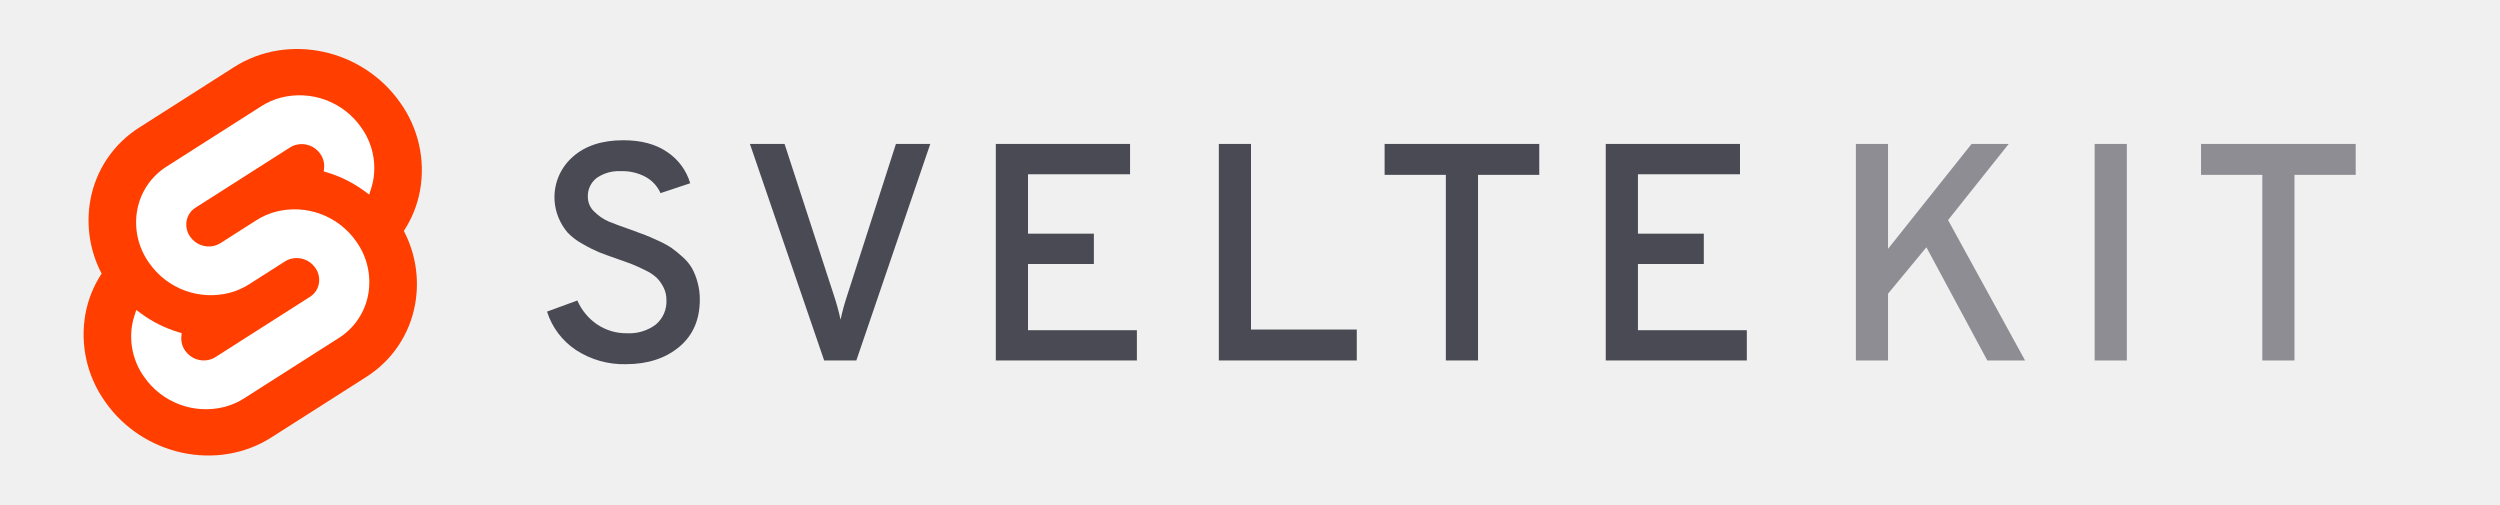
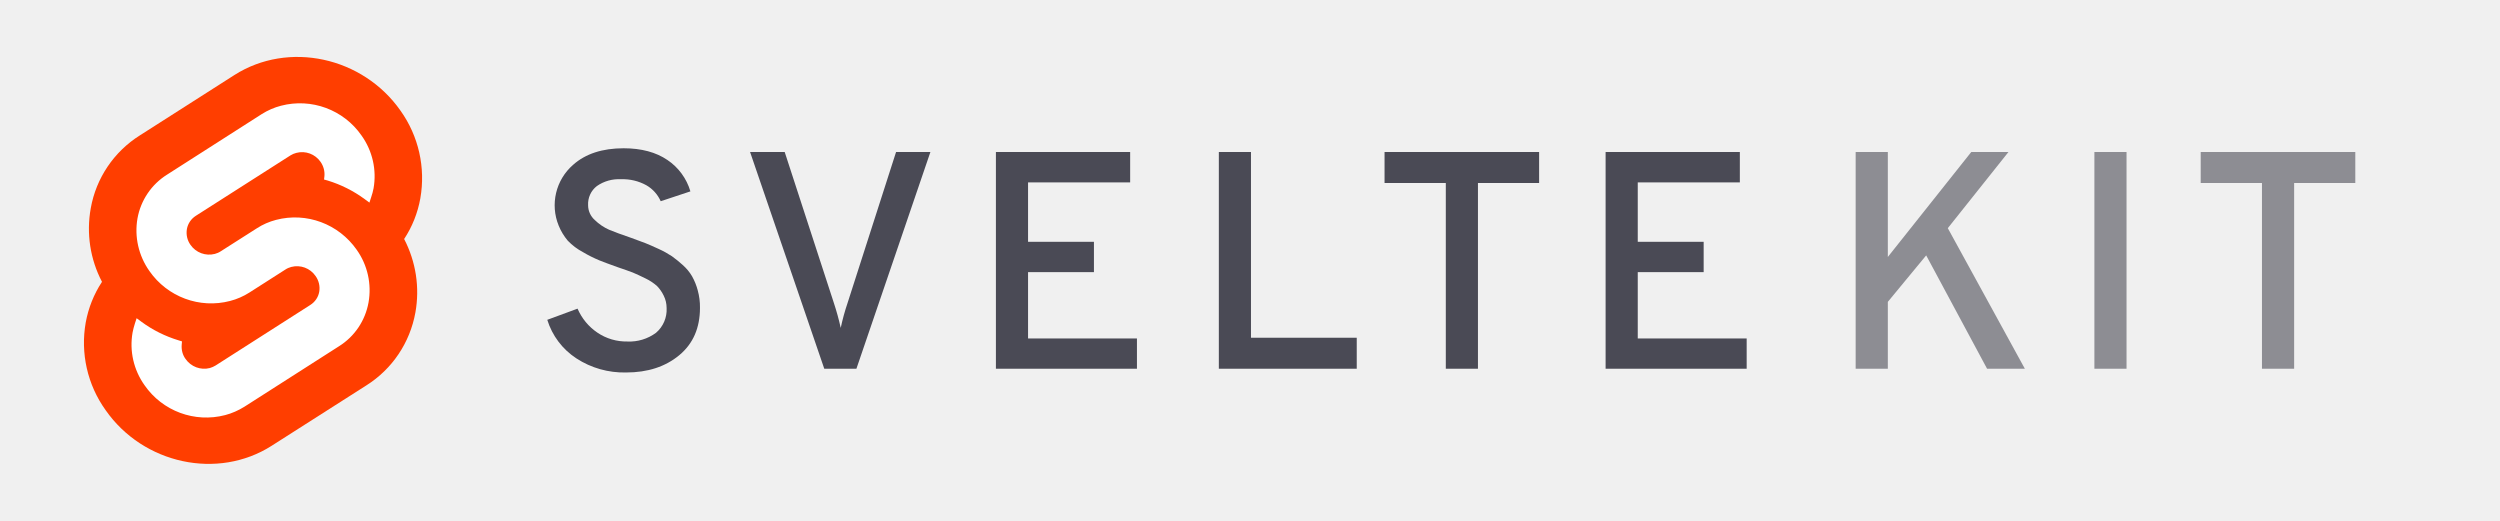
- <svg xmlns="http://www.w3.org/2000/svg" id="svelte" viewBox="0 0 688.774 139">
-   <defs>
-     <style>.cls-1{fill:#8d8d93;}.cls-2{fill:#4a4a55;}.cls-3{fill:#ff3e00;}.cls-4{fill:#fff;}</style>
-   </defs>
-   <g id="horizontal">
-     <path id="kit" class="cls-1" d="M547.528,99.316,530.741,68.127,520.173,80.91V99.316h-8.862V39.664h8.862V68.553l23.009-28.889h10.226l-16.7,20.964,21.218,38.688Zm29.569,0V39.664h8.862V99.316Zm55.049-51.13v51.13h-8.863V48.186H606.411V39.664h42.607v8.522Z" />
-     <path id="svelte-2" data-name="svelte" class="cls-2" d="M172.442,100.338a24.076,24.076,0,0,1-13.719-3.877,19.876,19.876,0,0,1-8.011-10.609l8.351-3.068a15.41,15.41,0,0,0,5.455,6.6,14.366,14.366,0,0,0,8.266,2.429,12.137,12.137,0,0,0,7.882-2.386,8.277,8.277,0,0,0,2.94-6.817,7.461,7.461,0,0,0-.81-3.452,10.314,10.314,0,0,0-1.832-2.6,12.342,12.342,0,0,0-3.153-2.088q-2.132-1.063-3.537-1.619t-4.133-1.491q-3.408-1.193-5.112-1.874a38.492,38.492,0,0,1-4.474-2.259,16.522,16.522,0,0,1-4.176-3.153,15.277,15.277,0,0,1-2.513-4.133,14.766,14.766,0,0,1,4-16.787q5.113-4.516,13.889-4.517,7.329,0,12.059,3.238a15.658,15.658,0,0,1,6.348,8.608l-8.18,2.726a9.521,9.521,0,0,0-3.963-4.388,13.306,13.306,0,0,0-6.945-1.663,10.706,10.706,0,0,0-6.69,1.875,6.29,6.29,0,0,0-2.428,5.284,5.511,5.511,0,0,0,1.874,4.09,12.869,12.869,0,0,0,3.92,2.642q2.048.852,6.222,2.3,2.554.939,3.791,1.406t3.622,1.576a25.1,25.1,0,0,1,3.664,2,32.066,32.066,0,0,1,2.983,2.429,12.706,12.706,0,0,1,2.6,3.11,17.342,17.342,0,0,1,1.533,3.834,17.58,17.58,0,0,1,.64,4.816q0,8.352-5.71,13.08T172.442,100.338Zm54.623-1.022L206.613,39.664h9.545L229.707,81.25a64.791,64.791,0,0,1,1.875,6.818,63.829,63.829,0,0,1,1.875-6.818l13.378-41.586h9.459L235.927,99.316Zm47.294,0V39.664h36.984v8.352H283.222V64.377h18.151v8.352H283.222V90.964h30v8.352Zm61.44,0V39.664h8.864v51.13h29.143v8.522Zm71.41-51.13v51.13h-8.863V48.186H381.474V39.664h42.608v8.522ZM442.4,99.316V39.664h36.984v8.352H451.266V64.377h18.15v8.352h-18.15V90.964h30v8.352Z" />
-     <g id="logo">
-       <path id="orange" class="cls-3" d="M110.286,28.319c-10.4-14.885-30.941-19.3-45.792-9.835L38.412,35.108A29.921,29.921,0,0,0,24.893,55.151,31.514,31.514,0,0,0,28,75.382a29.987,29.987,0,0,0-4.476,11.183,31.888,31.888,0,0,0,5.447,24.116c10.4,14.887,30.942,19.3,45.791,9.835l26.083-16.624a29.92,29.92,0,0,0,13.519-20.043,31.529,31.529,0,0,0-3.106-20.232,30,30,0,0,0,4.474-11.182,31.878,31.878,0,0,0-5.447-24.116" />
-       <path id="white" class="cls-4" d="M61.946,112.082a20.72,20.72,0,0,1-22.237-8.243,19.176,19.176,0,0,1-3.276-14.5,18.143,18.143,0,0,1,.623-2.435l.491-1.5,1.337.981a33.633,33.633,0,0,0,10.2,5.1l.969.294-.089.968a5.844,5.844,0,0,0,1.052,3.878,6.24,6.24,0,0,0,6.7,2.485,5.748,5.748,0,0,0,1.6-.7L85.4,81.781A5.43,5.43,0,0,0,87.85,78.15a5.794,5.794,0,0,0-.988-4.371,6.244,6.244,0,0,0-6.7-2.487,5.737,5.737,0,0,0-1.6.7l-9.954,6.345a19.047,19.047,0,0,1-5.3,2.326,20.72,20.72,0,0,1-22.237-8.243,19.171,19.171,0,0,1-3.277-14.5A17.992,17.992,0,0,1,45.932,45.87L72.013,29.247a19.011,19.011,0,0,1,5.3-2.329,20.719,20.719,0,0,1,22.237,8.243,19.176,19.176,0,0,1,3.277,14.5A18.453,18.453,0,0,1,102.2,52.1l-.491,1.5-1.336-.979a33.616,33.616,0,0,0-10.2-5.1l-.97-.294.09-.968a5.859,5.859,0,0,0-1.052-3.878,6.24,6.24,0,0,0-6.695-2.485,5.742,5.742,0,0,0-1.6.7L53.859,57.219a5.425,5.425,0,0,0-2.449,3.63,5.79,5.79,0,0,0,.986,4.372,6.245,6.245,0,0,0,6.7,2.487,5.773,5.773,0,0,0,1.6-.7l9.952-6.342a18.978,18.978,0,0,1,5.3-2.328A20.718,20.718,0,0,1,98.18,66.576a19.171,19.171,0,0,1,3.277,14.5,18,18,0,0,1-8.13,12.054L67.246,109.753a19,19,0,0,1-5.3,2.329" />
-     </g>
+ <svg xmlns="http://www.w3.org/2000/svg" width="96px" height="20px" viewBox="0 0 99 20" version="1.1">
+   <g id="surface1">
+     <path style=" stroke:none;fill-rule:nonzero;fill:rgb(55.294%,55.294%,57.647%);fill-opacity:1;" d="M 78.688 14.289 L 76.277 9.801 L 74.758 11.641 L 74.758 14.289 L 73.484 14.289 L 73.484 5.707 L 74.758 5.707 L 74.758 9.863 L 78.062 5.707 L 79.535 5.707 L 77.133 8.723 L 80.184 14.289 Z M 82.938 14.289 L 82.938 5.707 L 84.211 5.707 L 84.211 14.289 Z M 90.848 6.934 L 90.848 14.289 L 89.574 14.289 L 89.574 6.934 L 87.148 6.934 L 87.148 5.707 L 93.27 5.707 L 93.27 6.934 Z M 90.848 6.934 " />
+     <path style=" stroke:none;fill-rule:nonzero;fill:rgb(29.02%,29.02%,33.333%);fill-opacity:1;" d="M 24.793 14.438 C 24.094 14.453 23.41 14.262 22.824 13.879 C 22.273 13.52 21.867 12.98 21.672 12.352 L 22.871 11.91 C 23.039 12.297 23.309 12.625 23.656 12.859 C 24.008 13.098 24.422 13.219 24.844 13.211 C 25.25 13.23 25.648 13.109 25.977 12.867 C 26.262 12.625 26.418 12.262 26.398 11.887 C 26.398 11.715 26.359 11.543 26.281 11.391 C 26.215 11.254 26.125 11.125 26.02 11.016 C 25.883 10.895 25.73 10.793 25.566 10.715 C 25.359 10.613 25.191 10.535 25.059 10.48 C 24.922 10.43 24.723 10.355 24.465 10.27 C 24.137 10.152 23.891 10.062 23.73 9.996 C 23.508 9.902 23.293 9.797 23.086 9.672 C 22.863 9.555 22.66 9.402 22.484 9.219 C 22.336 9.043 22.211 8.84 22.125 8.625 C 21.777 7.781 22.008 6.809 22.699 6.211 C 23.188 5.777 23.855 5.559 24.695 5.559 C 25.398 5.559 25.977 5.715 26.43 6.023 C 26.867 6.316 27.191 6.758 27.34 7.266 L 26.164 7.656 C 26.047 7.391 25.848 7.168 25.594 7.023 C 25.289 6.855 24.945 6.773 24.598 6.785 C 24.254 6.766 23.918 6.859 23.637 7.055 C 23.402 7.234 23.273 7.52 23.289 7.816 C 23.289 8.039 23.387 8.254 23.555 8.402 C 23.719 8.562 23.91 8.691 24.121 8.785 C 24.316 8.867 24.613 8.977 25.012 9.113 C 25.258 9.203 25.441 9.273 25.559 9.316 C 25.676 9.363 25.852 9.438 26.078 9.543 C 26.262 9.625 26.438 9.723 26.605 9.832 C 26.754 9.941 26.898 10.055 27.035 10.18 C 27.18 10.309 27.309 10.461 27.406 10.629 C 27.504 10.805 27.578 10.988 27.629 11.18 C 27.691 11.406 27.723 11.641 27.719 11.875 C 27.719 12.676 27.445 13.301 26.898 13.754 C 26.352 14.207 25.652 14.438 24.793 14.438 Z M 32.641 14.289 L 29.703 5.707 L 31.074 5.707 L 33.023 11.691 C 33.129 12.012 33.219 12.34 33.293 12.672 C 33.363 12.34 33.453 12.012 33.562 11.691 L 35.484 5.707 L 36.844 5.707 L 33.914 14.289 Z M 39.438 14.289 L 39.438 5.707 L 44.754 5.707 L 44.754 6.91 L 40.711 6.91 L 40.711 9.262 L 43.32 9.262 L 43.32 10.465 L 40.711 10.465 L 40.711 13.09 L 45.023 13.09 L 45.023 14.289 Z M 48.266 14.289 L 48.266 5.707 L 49.539 5.707 L 49.539 13.062 L 53.727 13.062 L 53.727 14.289 Z M 58.527 6.934 L 58.527 14.289 L 57.254 14.289 L 57.254 6.934 L 54.828 6.934 L 54.828 5.707 L 60.949 5.707 L 60.949 6.934 Z M 63.582 14.289 L 63.582 5.707 L 68.898 5.707 L 68.898 6.91 L 64.855 6.91 L 64.855 9.262 L 67.465 9.262 L 67.465 10.465 L 64.855 10.465 L 64.855 13.09 L 69.168 13.09 L 69.168 14.289 Z M 63.582 14.289 " />
+     <path style=" stroke:none;fill-rule:nonzero;fill:rgb(100%,24.314%,0%);fill-opacity:1;" d="M 15.863 4.074 C 14.367 1.934 11.418 1.297 9.281 2.66 L 5.535 5.051 C 4.512 5.695 3.805 6.742 3.594 7.934 C 3.414 8.93 3.57 9.953 4.039 10.848 C 3.719 11.332 3.5 11.883 3.395 12.457 C 3.18 13.672 3.461 14.922 4.18 15.926 C 5.672 18.066 8.625 18.703 10.758 17.34 L 14.508 14.949 C 15.531 14.305 16.234 13.258 16.449 12.066 C 16.629 11.07 16.469 10.047 16.004 9.152 C 16.324 8.668 16.543 8.117 16.645 7.543 C 16.859 6.328 16.578 5.078 15.863 4.074 " />
+     <path style=" stroke:none;fill-rule:nonzero;fill:rgb(100%,100%,100%);fill-opacity:1;" d="M 8.918 16.125 C 7.711 16.441 6.434 15.969 5.723 14.941 C 5.293 14.336 5.121 13.586 5.25 12.855 C 5.273 12.734 5.305 12.617 5.34 12.504 L 5.41 12.289 L 5.602 12.43 C 6.047 12.758 6.543 13.004 7.07 13.164 L 7.207 13.207 L 7.195 13.344 C 7.18 13.543 7.23 13.742 7.348 13.902 C 7.562 14.211 7.945 14.355 8.309 14.262 C 8.391 14.238 8.469 14.203 8.539 14.16 L 12.285 11.766 C 12.473 11.648 12.602 11.461 12.641 11.246 C 12.68 11.023 12.625 10.797 12.496 10.617 C 12.281 10.305 11.898 10.164 11.535 10.258 C 11.453 10.281 11.375 10.312 11.305 10.359 L 9.875 11.273 C 9.641 11.422 9.383 11.535 9.113 11.605 C 7.906 11.922 6.629 11.445 5.918 10.422 C 5.488 9.816 5.316 9.062 5.445 8.332 C 5.574 7.617 6 6.988 6.617 6.602 L 10.363 4.207 C 10.598 4.059 10.855 3.945 11.125 3.875 C 12.332 3.559 13.609 4.031 14.32 5.059 C 14.75 5.664 14.922 6.414 14.793 7.145 C 14.77 7.266 14.738 7.383 14.699 7.496 L 14.629 7.711 L 14.438 7.57 C 13.996 7.246 13.5 6.996 12.973 6.836 L 12.832 6.797 L 12.848 6.656 C 12.863 6.457 12.809 6.262 12.695 6.098 C 12.48 5.789 12.098 5.645 11.734 5.742 C 11.652 5.762 11.574 5.797 11.504 5.84 L 7.754 8.234 C 7.57 8.352 7.441 8.539 7.402 8.754 C 7.363 8.977 7.414 9.203 7.543 9.383 C 7.758 9.695 8.145 9.836 8.508 9.742 C 8.59 9.719 8.668 9.688 8.738 9.641 L 10.168 8.73 C 10.402 8.578 10.66 8.465 10.93 8.395 C 12.137 8.078 13.41 8.555 14.125 9.578 C 14.555 10.184 14.723 10.934 14.594 11.664 C 14.465 12.383 14.043 13.012 13.426 13.398 L 9.68 15.793 C 9.441 15.941 9.188 16.055 8.918 16.125 " />
  </g>
</svg>
